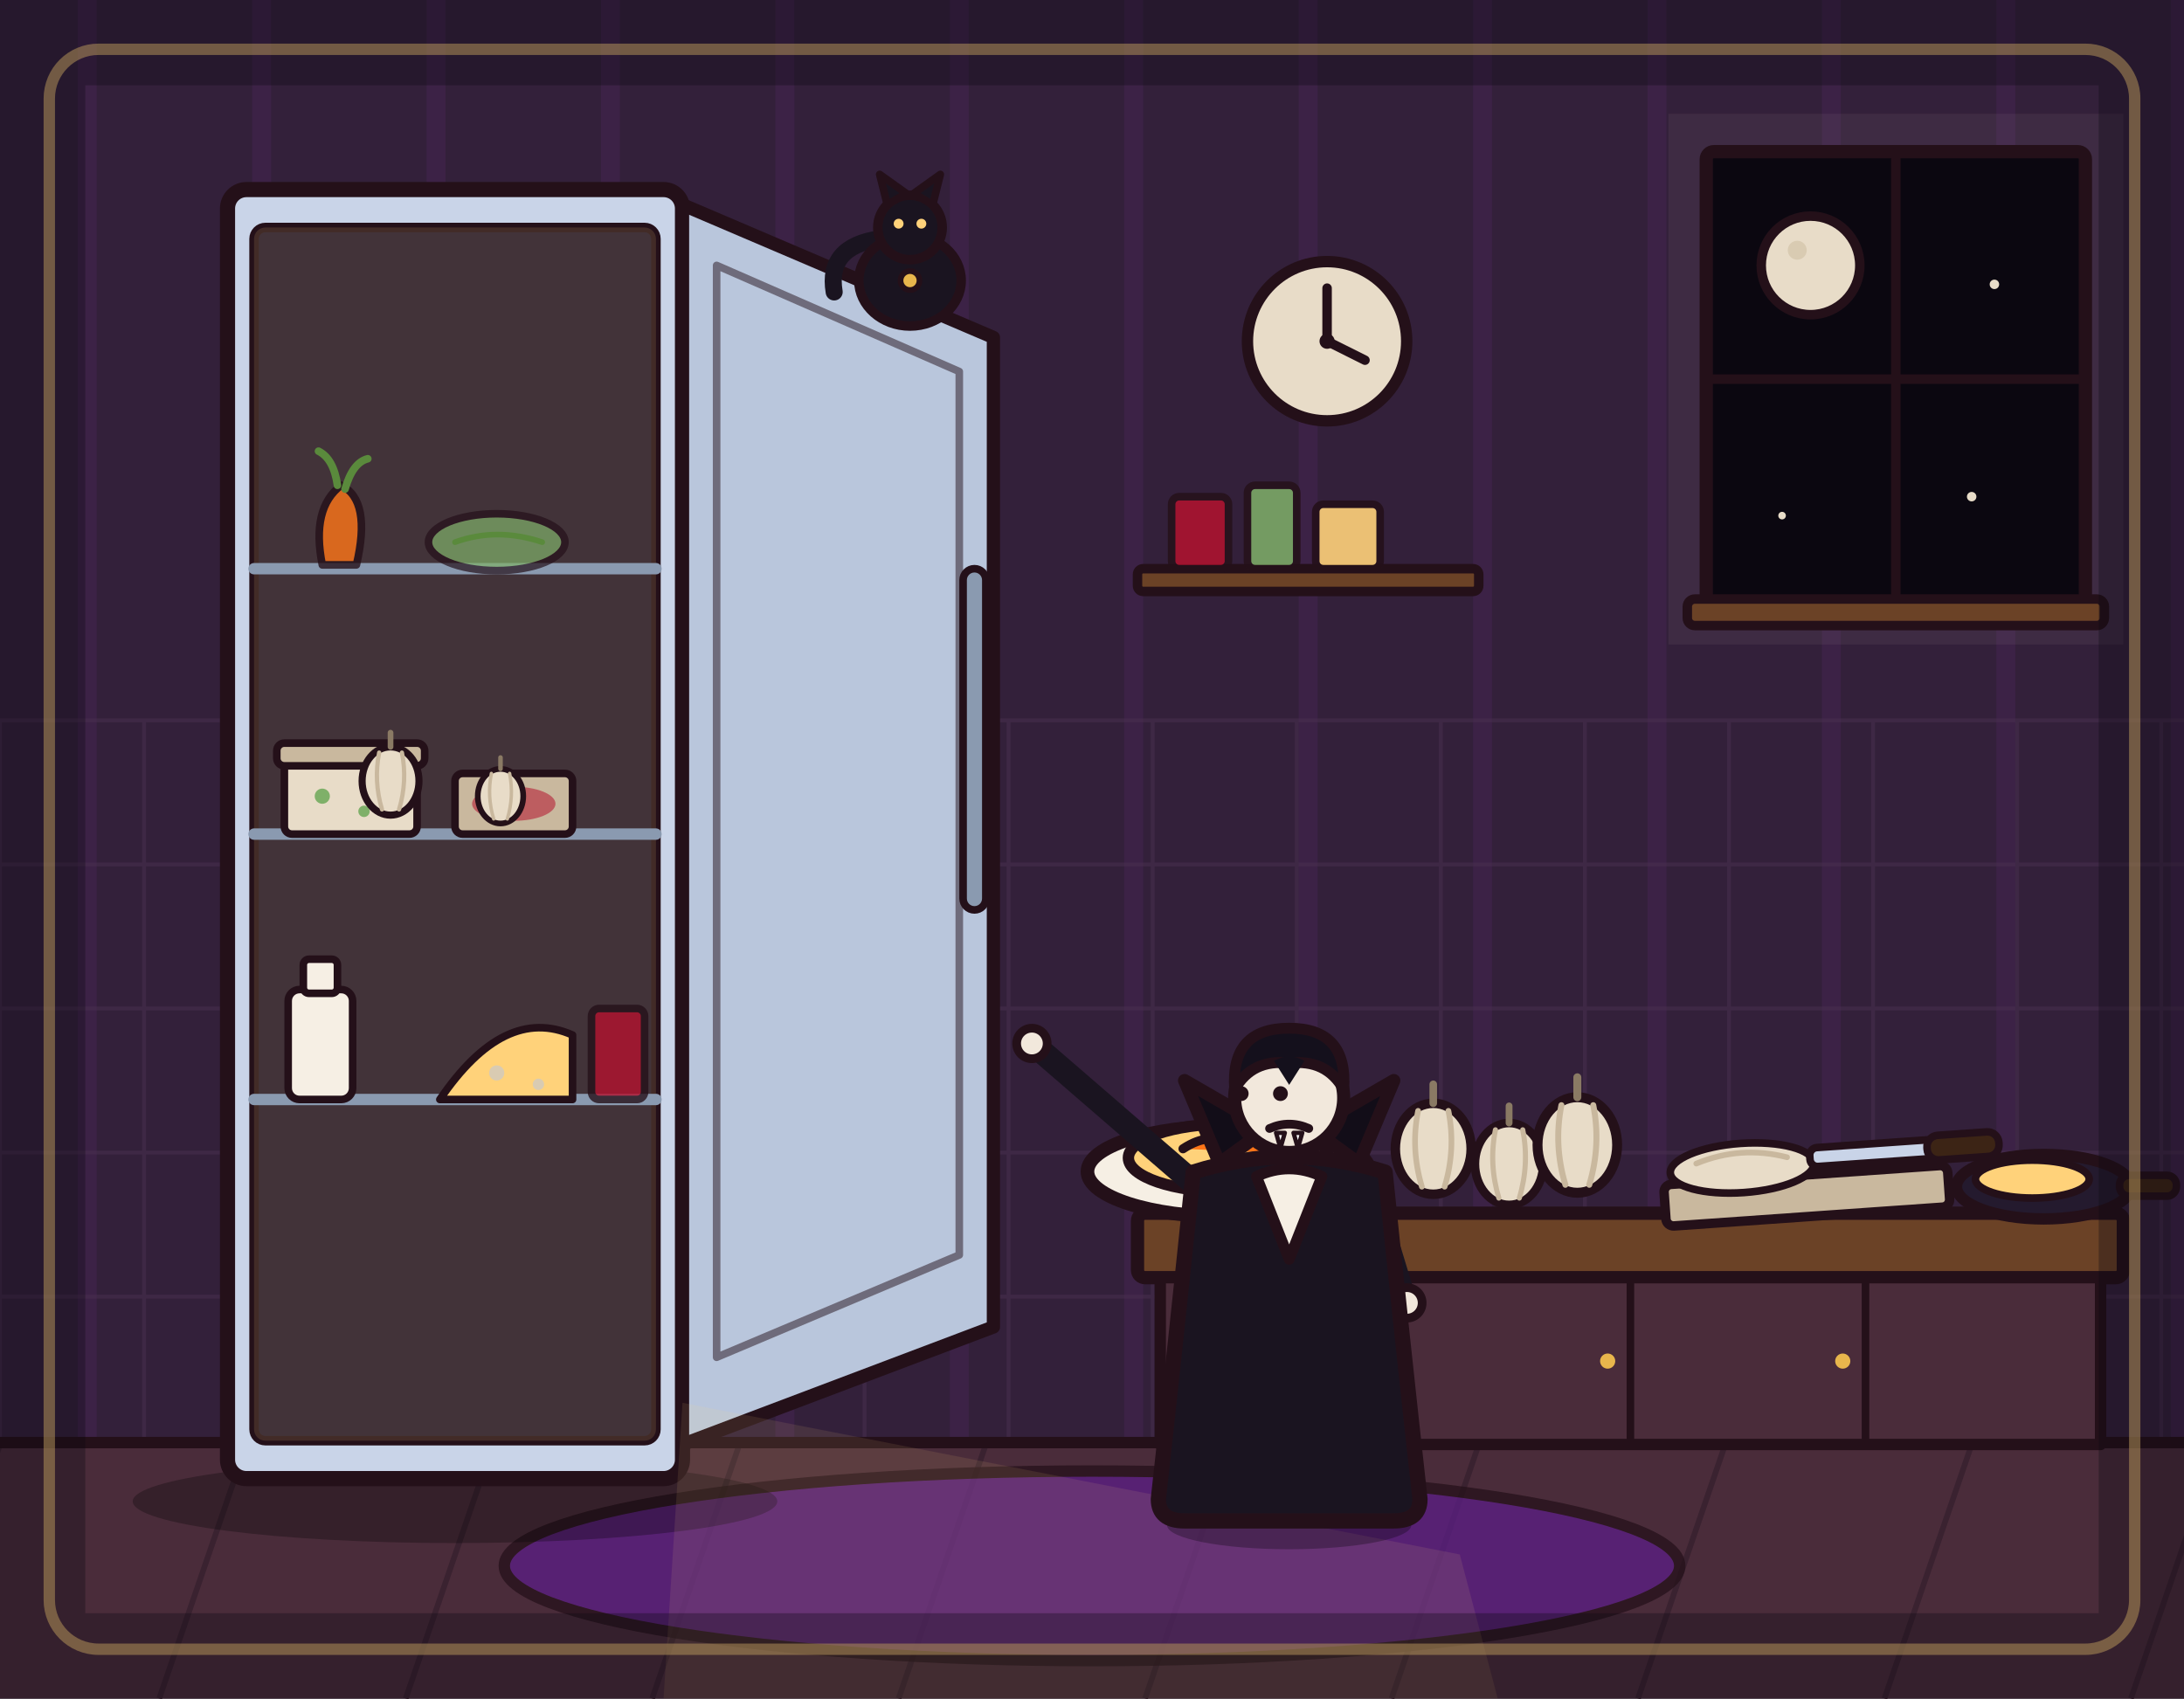
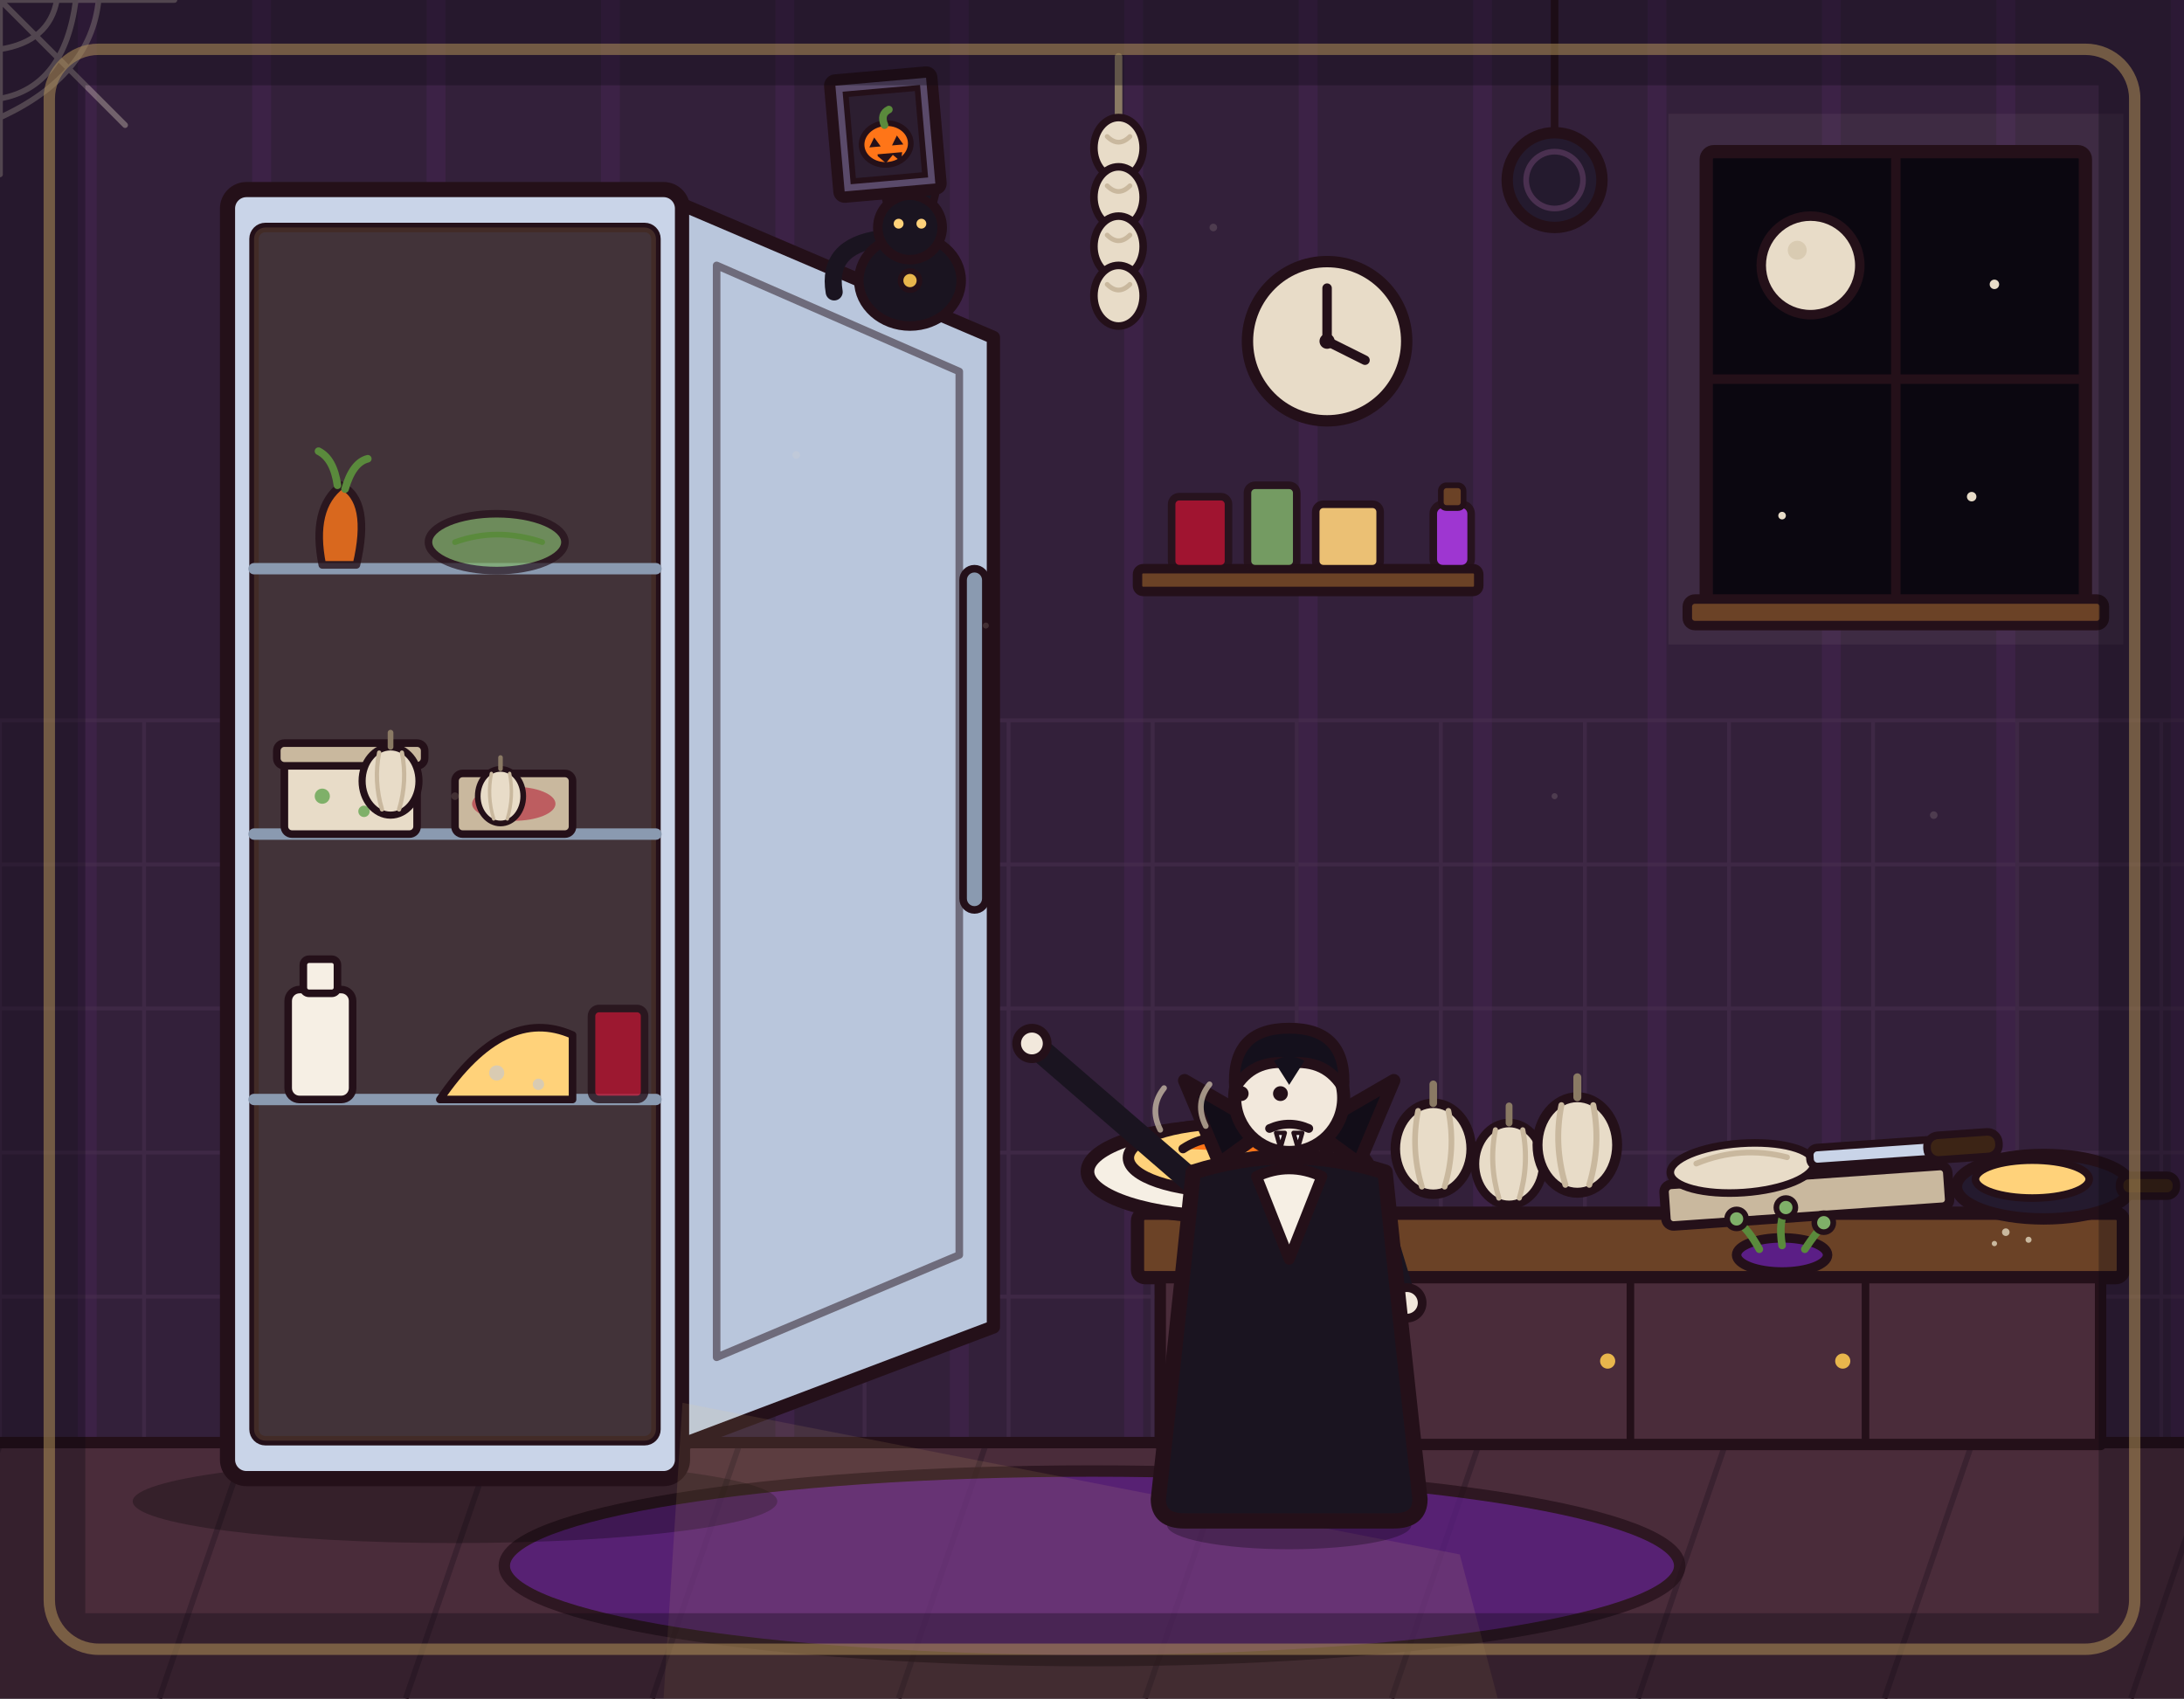
<svg xmlns="http://www.w3.org/2000/svg" viewBox="0 0 1152 896" width="1152" height="896">
  <rect x="0" y="0" width="1152" height="896" fill="#33203a" />
  <path d="M46 0V762M138 0V762M230 0V762M322 0V762M414 0V762M506 0V762M598 0V762M690 0V762M782 0V762M874 0V762M966 0V762M1058 0V762M1150 0V762" stroke="#b03aeb" stroke-width="10" opacity=".07" fill="none" />
  <path d="M0 380V762M76 380V762M152 380V762M228 380V762M304 380V762M380 380V762M456 380V762M532 380V762M608 380V762M684 380V762M760 380V762M836 380V762M912 380V762M988 380V762M1064 380V762M1140 380V762M0 380H1152M0 456H1152M0 532H1152M0 608H1152M0 684H1152M0 760H1152" stroke="#4a3050" stroke-width="2" opacity=".5" fill="none" />
  <rect x="880" y="60" width="240" height="280" fill="#e8dcc8" opacity=".06" />
  <rect x="900" y="80" width="200" height="240" rx="4" fill="#0b0710" stroke="#241019" stroke-width="7" stroke-linejoin="round" stroke-linecap="round" />
  <line x1="1000" y1="80" x2="1000" y2="320" stroke="#241019" stroke-width="5" stroke-linecap="round" />
  <line x1="900" y1="200" x2="1100" y2="200" stroke="#241019" stroke-width="5" stroke-linecap="round" />
  <circle cx="955" cy="140" r="26" fill="#e8dcc8" stroke="#241019" stroke-width="5" stroke-linejoin="round" stroke-linecap="round" />
  <circle cx="948" cy="132" r="5" fill="#d9cbb2" />
  <circle cx="1052" cy="150" r="2.5" fill="#e8dcc8" />
  <circle cx="1040" cy="262" r="2.5" fill="#e8dcc8" />
  <circle cx="940" cy="272" r="2" fill="#e8dcc8" />
  <rect x="890" y="316" width="220" height="14" rx="4" fill="#6b4226" stroke="#241019" stroke-width="5" stroke-linejoin="round" stroke-linecap="round" />
  <circle cx="700" cy="180" r="42" fill="#e8dcc8" stroke="#241019" stroke-width="6" stroke-linejoin="round" stroke-linecap="round" />
  <line x1="700" y1="180" x2="700" y2="152" stroke="#241019" stroke-width="5" stroke-linecap="round" />
  <line x1="700" y1="180" x2="720" y2="190" stroke="#241019" stroke-width="5" stroke-linecap="round" />
  <circle cx="700" cy="180" r="4" fill="#241019" />
  <rect x="600" y="300" width="180" height="12" rx="3" fill="#6b4226" stroke="#241019" stroke-width="5" stroke-linejoin="round" stroke-linecap="round" />
  <rect x="618" y="262" width="30" height="38" rx="4" fill="#b3122e" opacity=".85" stroke="#241019" stroke-width="4" stroke-linejoin="round" stroke-linecap="round" />
  <rect x="658" y="256" width="26" height="44" rx="4" fill="#7fb069" opacity=".85" stroke="#241019" stroke-width="4" stroke-linejoin="round" stroke-linecap="round" />
  <rect x="694" y="266" width="34" height="34" rx="4" fill="#ffd27a" opacity=".9" stroke="#241019" stroke-width="4" stroke-linejoin="round" stroke-linecap="round" />
  <rect x="0" y="760" width="1152" height="136" fill="#4a2c3a" />
  <path d="M0 762 L-46 896M130 762 L84 896M260 762 L214 896M390 762 L344 896M520 762 L474 896M650 762 L604 896M780 762 L734 896M910 762 L864 896M1040 762 L994 896M1170 762 L1124 896" stroke="#3a2230" stroke-width="3" fill="none" />
  <line x1="0" y1="761" x2="1152" y2="761" stroke="#241019" stroke-width="6" stroke-linecap="round" />
  <ellipse cx="576" cy="826" rx="310" ry="50" fill="#5b1e86" stroke="#241019" stroke-width="6" stroke-linejoin="round" stroke-linecap="round" opacity="0.75" />
  <ellipse cx="240" cy="792" rx="170" ry="22" fill="#000000" opacity=".28" />
  <rect x="120" y="100" width="240" height="680" rx="10" fill="#c9d4e8" stroke="#241019" stroke-width="8" stroke-linejoin="round" stroke-linecap="round" />
  <rect x="134" y="120" width="212" height="640" rx="6" fill="#241a2e" stroke="#241019" stroke-width="5" stroke-linejoin="round" stroke-linecap="round" />
  <rect x="134" y="120" width="212" height="640" rx="6" fill="#ffd27a" opacity=".14" />
  <line x1="134" y1="300" x2="346" y2="300" stroke="#8a9ab0" stroke-width="6" stroke-linecap="round" />
  <line x1="134" y1="440" x2="346" y2="440" stroke="#8a9ab0" stroke-width="6" stroke-linecap="round" />
  <line x1="134" y1="580" x2="346" y2="580" stroke="#8a9ab0" stroke-width="6" stroke-linecap="round" />
  <path d="M170 298Q164 268 180 256Q196 264 188 298Z" fill="#ff7518" opacity=".8" stroke="#241019" stroke-width="4" stroke-linejoin="round" stroke-linecap="round" />
  <path d="M178 256Q176 242 168 238M182 258Q186 244 194 242" fill="none" stroke="#5a8a3c" stroke-width="4" stroke-linecap="round" />
  <ellipse cx="262" cy="286" rx="36" ry="15" fill="#7fb069" opacity=".7" stroke="#241019" stroke-width="4" stroke-linejoin="round" stroke-linecap="round" />
  <path d="M240 286Q262 278 286 286" fill="none" stroke="#5a8a3c" stroke-width="3" stroke-linecap="round" />
  <rect x="150" y="402" width="70" height="38" rx="4" fill="#e8dcc8" stroke="#241019" stroke-width="4" stroke-linejoin="round" stroke-linecap="round" />
  <rect x="146" y="392" width="78" height="12" rx="4" fill="#c9b89e" stroke="#241019" stroke-width="4" stroke-linejoin="round" stroke-linecap="round" />
  <circle cx="170" cy="420" r="4" fill="#7fb069" />
  <circle cx="192" cy="428" r="3" fill="#7fb069" />
  <rect x="240" y="408" width="62" height="32" rx="4" fill="#c9b89e" stroke="#241019" stroke-width="4" stroke-linejoin="round" stroke-linecap="round" />
  <ellipse cx="271" cy="424" rx="22" ry="9" fill="#b3122e" opacity=".55" />
  <rect x="152" y="522" width="34" height="58" rx="6" fill="#f6efe4" stroke="#241019" stroke-width="4" stroke-linejoin="round" stroke-linecap="round" />
  <rect x="160" y="506" width="18" height="18" rx="3" fill="#f6efe4" stroke="#241019" stroke-width="4" stroke-linejoin="round" stroke-linecap="round" />
  <path d="M232 580L302 580L302 546Q266 530 232 580Z" fill="#ffd27a" stroke="#241019" stroke-width="4" stroke-linejoin="round" stroke-linecap="round" />
  <circle cx="262" cy="566" r="4" fill="#d9cbb2" />
  <circle cx="284" cy="572" r="3" fill="#d9cbb2" />
  <rect x="312" y="532" width="28" height="48" rx="4" fill="#b3122e" opacity=".8" stroke="#241019" stroke-width="4" stroke-linejoin="round" stroke-linecap="round" />
  <g transform="translate(206 412) scale(0.75)">
    <ellipse cx="0" cy="0" rx="20" ry="24" fill="#e8dcc8" stroke="#241019" stroke-width="5" stroke-linejoin="round" stroke-linecap="round" />
    <path d="M0 -24 L0 -34" fill="none" stroke="#8a7a64" stroke-width="4" stroke-linecap="round" />
    <path d="M-8 -20 Q-12 0 -6 20" fill="none" stroke="#c9b89e" stroke-width="3" stroke-linecap="round" />
    <path d="M8 -20 Q12 0 6 20" fill="none" stroke="#c9b89e" stroke-width="3" stroke-linecap="round" />
  </g>
  <g transform="translate(264 420) scale(0.6)">
    <ellipse cx="0" cy="0" rx="20" ry="24" fill="#e8dcc8" stroke="#241019" stroke-width="5" stroke-linejoin="round" stroke-linecap="round" />
    <path d="M0 -24 L0 -34" fill="none" stroke="#8a7a64" stroke-width="4" stroke-linecap="round" />
    <path d="M-8 -20 Q-12 0 -6 20" fill="none" stroke="#c9b89e" stroke-width="3" stroke-linecap="round" />
    <path d="M8 -20 Q12 0 6 20" fill="none" stroke="#c9b89e" stroke-width="3" stroke-linecap="round" />
  </g>
  <path d="M360 108L524 178L524 700L360 762Z" fill="#b9c6dc" stroke="#241019" stroke-width="7" stroke-linejoin="round" stroke-linecap="round" />
  <path d="M378 140L506 196L506 662L378 716Z" fill="none" stroke="#241019" stroke-width="4" stroke-linejoin="round" stroke-linecap="round" opacity=".5" />
  <rect x="508" y="300" width="12" height="180" rx="6" fill="#8a9ab0" stroke="#241019" stroke-width="4" stroke-linejoin="round" stroke-linecap="round" />
  <path d="M360 740L770 820L790 896L350 896Z" fill="#ffd27a" opacity=".1" />
  <g transform="translate(240 96)">
    <path d="M224 30Q196 34 200 58" fill="none" stroke="#1a1420" stroke-width="9" stroke-linecap="round" />
    <ellipse cx="240" cy="52" rx="27" ry="24" fill="#1a1420" stroke="#241019" stroke-width="5" stroke-linejoin="round" stroke-linecap="round" />
    <circle cx="240" cy="24" r="17" fill="#1a1420" stroke="#241019" stroke-width="5" stroke-linejoin="round" stroke-linecap="round" />
    <path d="M228 12L224 -4L238 6Z" fill="#1a1420" stroke="#241019" stroke-width="4" stroke-linejoin="round" stroke-linecap="round" />
    <path d="M252 12L256 -4L242 6Z" fill="#1a1420" stroke="#241019" stroke-width="4" stroke-linejoin="round" stroke-linecap="round" />
    <circle cx="234" cy="22" r="2.6" fill="#ffd27a" />
    <circle cx="246" cy="22" r="2.6" fill="#ffd27a" />
    <circle cx="240" cy="52" r="5" fill="#e8b64c" stroke="#241019" stroke-width="3" stroke-linejoin="round" stroke-linecap="round" />
  </g>
  <rect x="600" y="640" width="520" height="34" rx="4" fill="#6b4226" stroke="#241019" stroke-width="7" stroke-linejoin="round" stroke-linecap="round" />
  <rect x="612" y="674" width="496" height="88" fill="#4a2c3a" stroke="#241019" stroke-width="6" stroke-linejoin="round" stroke-linecap="round" />
  <line x1="736" y1="674" x2="736" y2="762" stroke="#241019" stroke-width="4" stroke-linecap="round" />
  <line x1="860" y1="674" x2="860" y2="762" stroke="#241019" stroke-width="4" stroke-linecap="round" />
  <line x1="984" y1="674" x2="984" y2="762" stroke="#241019" stroke-width="4" stroke-linecap="round" />
  <circle cx="724" cy="718" r="4" fill="#e8b64c" />
  <circle cx="848" cy="718" r="4" fill="#e8b64c" />
  <circle cx="972" cy="718" r="4" fill="#e8b64c" />
  <g transform="translate(648 618) scale(1.2)">
    <ellipse cx="0" cy="0" rx="62" ry="20" fill="#f6efe4" stroke="#241019" stroke-width="6" stroke-linejoin="round" stroke-linecap="round" />
    <ellipse cx="0" cy="-6" rx="44" ry="15" fill="#ffd27a" stroke="#241019" stroke-width="5" stroke-linejoin="round" stroke-linecap="round" />
    <path d="M-20 -10 Q-8 -18 4 -12 Q16 -18 24 -8" fill="#ff7518" stroke="#241019" stroke-width="4" stroke-linejoin="round" stroke-linecap="round" />
  </g>
  <g transform="translate(756 606)">
    <ellipse cx="0" cy="0" rx="20" ry="24" fill="#e8dcc8" stroke="#241019" stroke-width="5" stroke-linejoin="round" stroke-linecap="round" />
    <path d="M0 -24 L0 -34" fill="none" stroke="#8a7a64" stroke-width="4" stroke-linecap="round" />
    <path d="M-8 -20 Q-12 0 -6 20" fill="none" stroke="#c9b89e" stroke-width="3" stroke-linecap="round" />
    <path d="M8 -20 Q12 0 6 20" fill="none" stroke="#c9b89e" stroke-width="3" stroke-linecap="round" />
  </g>
  <g transform="translate(796 614) scale(0.9)">
    <ellipse cx="0" cy="0" rx="20" ry="24" fill="#e8dcc8" stroke="#241019" stroke-width="5" stroke-linejoin="round" stroke-linecap="round" />
    <path d="M0 -24 L0 -34" fill="none" stroke="#8a7a64" stroke-width="4" stroke-linecap="round" />
    <path d="M-8 -20 Q-12 0 -6 20" fill="none" stroke="#c9b89e" stroke-width="3" stroke-linecap="round" />
    <path d="M8 -20 Q12 0 6 20" fill="none" stroke="#c9b89e" stroke-width="3" stroke-linecap="round" />
  </g>
  <g transform="translate(832 604) scale(1.05)">
    <ellipse cx="0" cy="0" rx="20" ry="24" fill="#e8dcc8" stroke="#241019" stroke-width="5" stroke-linejoin="round" stroke-linecap="round" />
    <path d="M0 -24 L0 -34" fill="none" stroke="#8a7a64" stroke-width="4" stroke-linecap="round" />
    <path d="M-8 -20 Q-12 0 -6 20" fill="none" stroke="#c9b89e" stroke-width="3" stroke-linecap="round" />
    <path d="M8 -20 Q12 0 6 20" fill="none" stroke="#c9b89e" stroke-width="3" stroke-linecap="round" />
  </g>
  <g transform="rotate(-4 950 630)">
    <rect x="878" y="620" width="150" height="22" rx="4" fill="#c9b89e" stroke="#241019" stroke-width="5" stroke-linejoin="round" stroke-linecap="round" />
    <ellipse cx="920" cy="614" rx="38" ry="13" fill="#e8dcc8" stroke="#241019" stroke-width="4" stroke-linejoin="round" stroke-linecap="round" />
    <path d="M896 610Q920 602 944 610" fill="none" stroke="#c9b89e" stroke-width="3" stroke-linecap="round" />
    <rect x="956" y="606" width="66" height="10" rx="4" fill="#c9d4e8" stroke="#241019" stroke-width="4" stroke-linejoin="round" stroke-linecap="round" />
    <rect x="1018" y="604" width="38" height="13" rx="6" fill="#3c2415" stroke="#241019" stroke-width="4" stroke-linejoin="round" stroke-linecap="round" />
  </g>
  <ellipse cx="1078" cy="626" rx="46" ry="17" fill="#241a2e" stroke="#241019" stroke-width="6" stroke-linejoin="round" stroke-linecap="round" />
  <ellipse cx="1072" cy="622" rx="30" ry="10" fill="#ffd27a" stroke="#241019" stroke-width="4" stroke-linejoin="round" stroke-linecap="round" />
  <rect x="1118" y="620" width="30" height="11" rx="5" fill="#3c2415" stroke="#241019" stroke-width="4" stroke-linejoin="round" stroke-linecap="round" />
  <g transform="translate(680 800) scale(1.15 1.15)">
    <ellipse cx="0" cy="4" rx="56" ry="11" fill="#000000" stroke-width="0" stroke-linejoin="round" stroke-linecap="round" stroke="none" opacity="0.28" />
    <path d="M-12 -62 L-16 -6" fill="none" stroke="#241a2e" stroke-width="15" stroke-linecap="round" stroke-linejoin="round" />
    <path d="M12 -62 L16 -6" fill="none" stroke="#241a2e" stroke-width="15" stroke-linecap="round" stroke-linejoin="round" />
    <ellipse cx="-18" cy="-4" rx="15" ry="7" fill="#14101c" stroke="#241019" stroke-width="4" stroke-linejoin="round" stroke-linecap="round" />
    <ellipse cx="18" cy="-4" rx="15" ry="7" fill="#14101c" stroke="#241019" stroke-width="4" stroke-linejoin="round" stroke-linecap="round" />
    <path d="M-38 -148 L-112 -212" fill="none" stroke="#1a1420" stroke-width="11" stroke-linecap="round" stroke-linejoin="round" />
    <circle cx="-118" cy="-217" r="7" fill="#f2e8dc" stroke="#241019" stroke-width="4" stroke-linejoin="round" stroke-linecap="round" />
    <path d="M38 -148 L52 -102" fill="none" stroke="#1a1420" stroke-width="11" stroke-linecap="round" stroke-linejoin="round" />
    <circle cx="54" cy="-98" r="7" fill="#f2e8dc" stroke="#241019" stroke-width="4" stroke-linejoin="round" stroke-linecap="round" />
    <path d="M-44 -158 Q-52 -80 -60 -8 Q-60 2 -48 2 L48 2 Q60 2 60 -8 Q52 -80 44 -158 Q0 -172 -44 -158 Z" fill="#1a1420" stroke="#241019" stroke-width="7" stroke-linejoin="round" stroke-linecap="round" />
    <path d="M-32 -162 L-48 -200 L-10 -178 Z" fill="#120d18" stroke="#241019" stroke-width="6" stroke-linejoin="round" stroke-linecap="round" />
    <path d="M32 -162 L48 -200 L10 -178 Z" fill="#120d18" stroke="#241019" stroke-width="6" stroke-linejoin="round" stroke-linecap="round" />
    <path d="M-15 -156 L0 -118 L15 -156 Q0 -163 -15 -156 Z" fill="#f6efe4" stroke="#241019" stroke-width="5" stroke-linejoin="round" stroke-linecap="round" />
    <circle cx="0" cy="-192" r="25" fill="#f2e8dc" stroke="#241019" stroke-width="6" stroke-linejoin="round" stroke-linecap="round" />
    <path d="M-25 -196 Q-27 -224 0 -224 Q27 -224 25 -196 Q17 -210 0 -208 Q-17 -210 -25 -196 Z" fill="#14101c" stroke="#241019" stroke-width="5" stroke-linejoin="round" stroke-linecap="round" />
    <path d="M-7 -209 L0 -198 L7 -209 Q0 -213 -7 -209 Z" fill="#14101c" stroke-width="0" stroke-linejoin="round" stroke-linecap="round" stroke="none" />
    <circle cx="-22" cy="-194" r="3.4" fill="#241019" stroke-width="0" stroke-linejoin="round" stroke-linecap="round" stroke="none" />
    <circle cx="-4" cy="-194" r="3.4" fill="#241019" stroke-width="0" stroke-linejoin="round" stroke-linecap="round" stroke="none" />
    <path d="M-9 -178 Q0 -182 9 -178" fill="none" stroke="#241019" stroke-width="4" stroke-linecap="round" stroke-linejoin="round" />
    <path d="M-6 -176 L-2 -176 L-4 -169 Z" fill="#ffffff" stroke="#241019" stroke-width="2" stroke-linejoin="round" stroke-linecap="round" />
    <path d="M2 -176 L6 -176 L4 -169 Z" fill="#ffffff" stroke="#241019" stroke-width="2" stroke-linejoin="round" stroke-linecap="round" />
  </g>
+   <g stroke="#e8dcc8" stroke-width="3" opacity=".35" fill="none" stroke-linecap="round">
+     <path d="M0 0 L92 0 M0 0 L0 92 M0 0 L66 66" />
+     <path d="M30 0 Q26 22 0 26 M0 52 Q34 46 40 0 M52 0 Q48 40 0 62" />
+   </g>
+   <g transform="translate(590 30)">
+     <line x1="0" y1="0" x2="0" y2="34" stroke="#8a7a64" stroke-width="4" stroke-linecap="round" />
+     <g fill="#e8dcc8" stroke="#241019" stroke-width="4">
+       <ellipse cx="0" cy="48" rx="13" ry="16" />
+       <ellipse cx="0" cy="74" rx="13" ry="16" />
+       <ellipse cx="0" cy="100" rx="13" ry="16" />
+       <ellipse cx="0" cy="126" rx="13" ry="16" />
+     </g>
+     <path d="M-6 42 Q0 48 6 42 M-6 68 Q0 74 6 68 M-6 94 Q0 100 6 94 M-6 120 Q0 126 6 120" stroke="#c9b89e" stroke-width="2.5" fill="none" stroke-linecap="round" />
+   </g>
+   <g transform="rotate(-5 467 71)">
+     <rect x="440" y="40" width="54" height="62" rx="3" fill="#5a4a6a" stroke="#241019" stroke-width="6" stroke-linejoin="round" />
+     <rect x="448" y="48" width="38" height="46" fill="#2c1e30" stroke="#241019" stroke-width="3" />
+     <ellipse cx="467" cy="76" rx="13" ry="11" fill="#ff7518" stroke="#241019" stroke-width="3" />
+     <path d="M467 66 Q465 60 470 58" fill="none" stroke="#5a8a3c" stroke-width="4" stroke-linecap="round" />
+     <path d="M461 72 L458 77 L464 77 Z M473 72 L476 77 L470 77 Z M462 82 L466 86 L470 82 L474 86 L475 81 L462 81 Z" fill="#241019" />
+   </g>
+   <line x1="820" y1="0" x2="820" y2="70" stroke="#241019" stroke-width="4" />
+   <circle cx="820" cy="95" r="25" fill="#241a2e" stroke="#241019" stroke-width="6" />
+   <circle cx="820" cy="95" r="15" fill="none" stroke="#4a3050" stroke-width="3" />
+   <rect x="756" y="266" width="20" height="34" rx="5" fill="#b03aeb" opacity=".85" stroke="#241019" stroke-width="4" stroke-linejoin="round" />
+   <rect x="760" y="256" width="12" height="12" rx="3" fill="#6b4226" stroke="#241019" stroke-width="3" />
+   <path d="M612 596 Q606 584 614 574 M636 594 Q630 582 638 572" fill="none" stroke="#d9cbb2" stroke-width="3" stroke-linecap="round" opacity=".7" />
+   <g transform="translate(940 662)">
+     <ellipse cx="0" cy="0" rx="24" ry="9" fill="#5b1e86" stroke="#241019" stroke-width="5" stroke-linejoin="round" />
+     <path d="M-12 -3 Q-18 -14 -24 -18 M0 -5 Q-2 -18 2 -24 M12 -3 Q18 -12 22 -16" fill="none" stroke="#5a8a3c" stroke-width="4" stroke-linecap="round" />
+     <circle cx="-24" cy="-19" r="5" fill="#7fb069" stroke="#241019" stroke-width="3" />
+     <circle cx="2" cy="-25" r="5" fill="#7fb069" stroke="#241019" stroke-width="3" />
+     <circle cx="22" cy="-17" r="5" fill="#7fb069" stroke="#241019" stroke-width="3" />
+   </g>
+   <circle cx="1058" cy="650" r="2" fill="#c9b89e" />
+   <circle cx="1070" cy="654" r="1.6" fill="#c9b89e" />
+   <circle cx="1052" cy="656" r="1.4" fill="#c9b89e" />
+   <g fill="#e8dcc8" opacity=".15">
+     <circle cx="420" cy="240" r="2" />
+     <circle cx="520" cy="330" r="1.6" />
+     <circle cx="640" cy="120" r="2" />
+     <circle cx="820" cy="420" r="1.6" />
+     <circle cx="240" cy="420" r="2" />
+     <circle cx="1020" cy="430" r="2" />
+   </g>
  <rect x="26" y="26" width="1100" height="844" rx="26" fill="none" stroke="#ffd27a" stroke-width="6" opacity="0.55" />
  <rect x="0" y="0" width="1152" height="896" fill="none" stroke="#0b0710" stroke-width="90" opacity="0.32" />
</svg>
